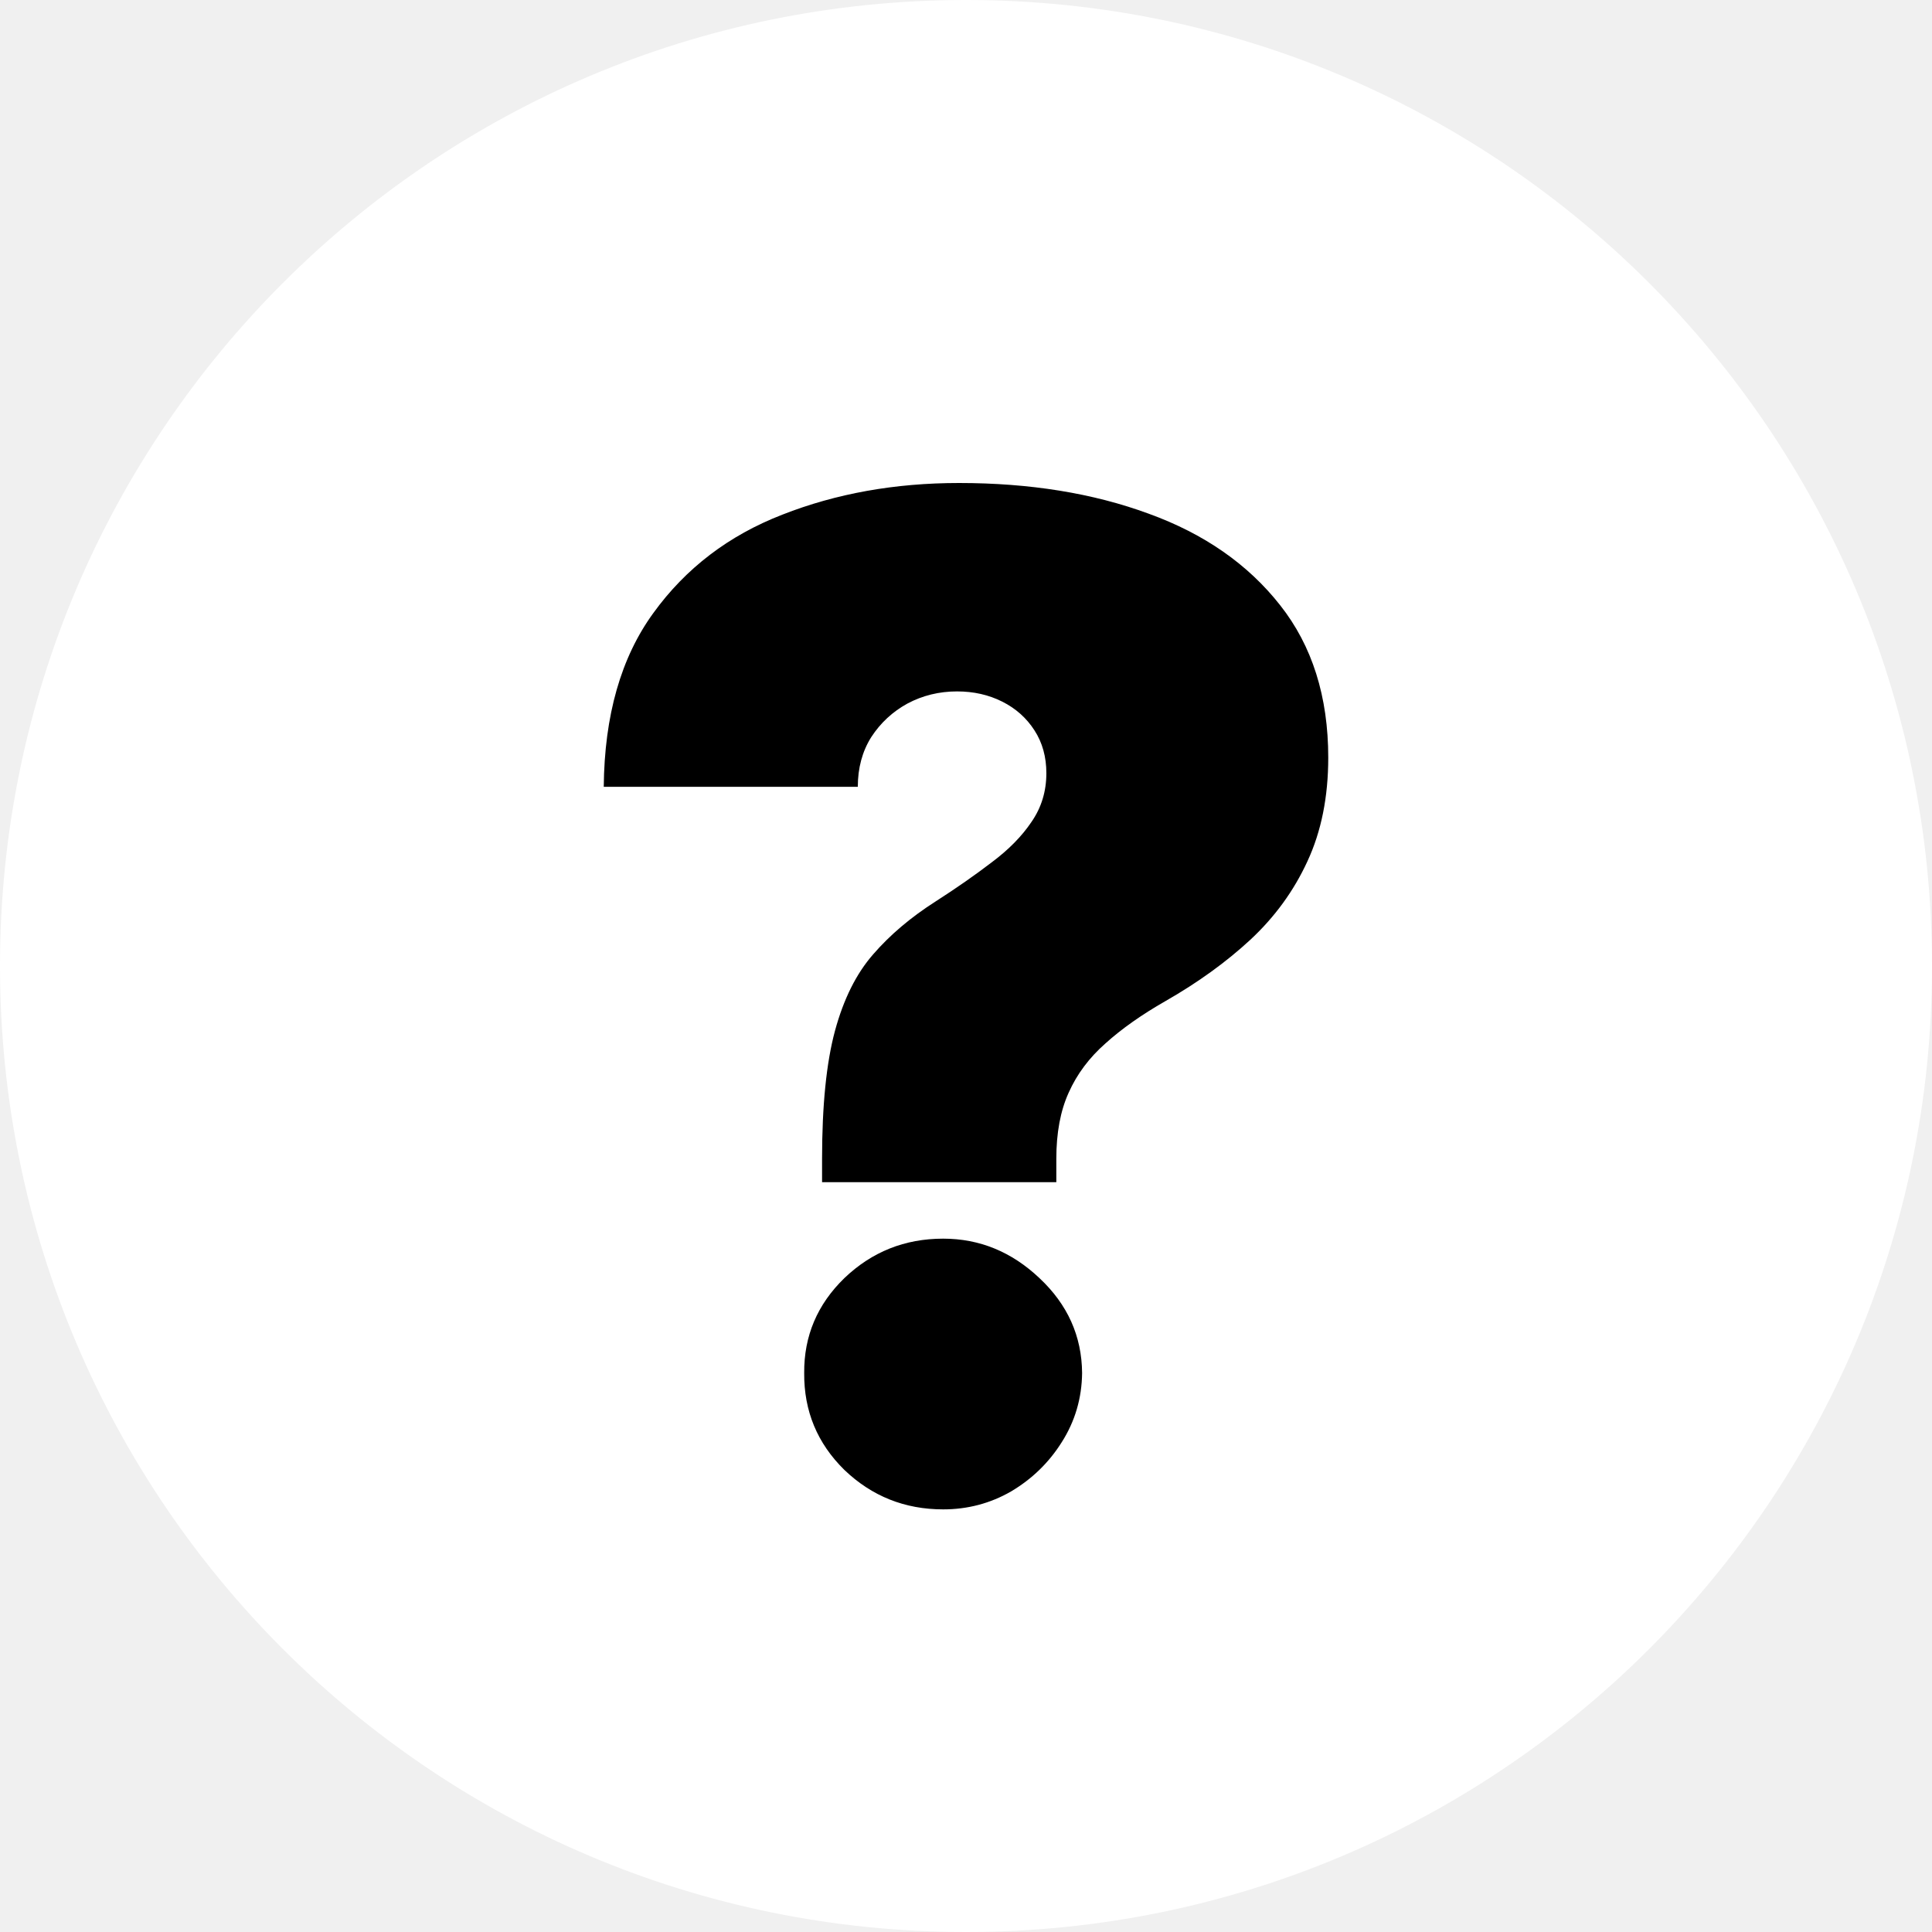
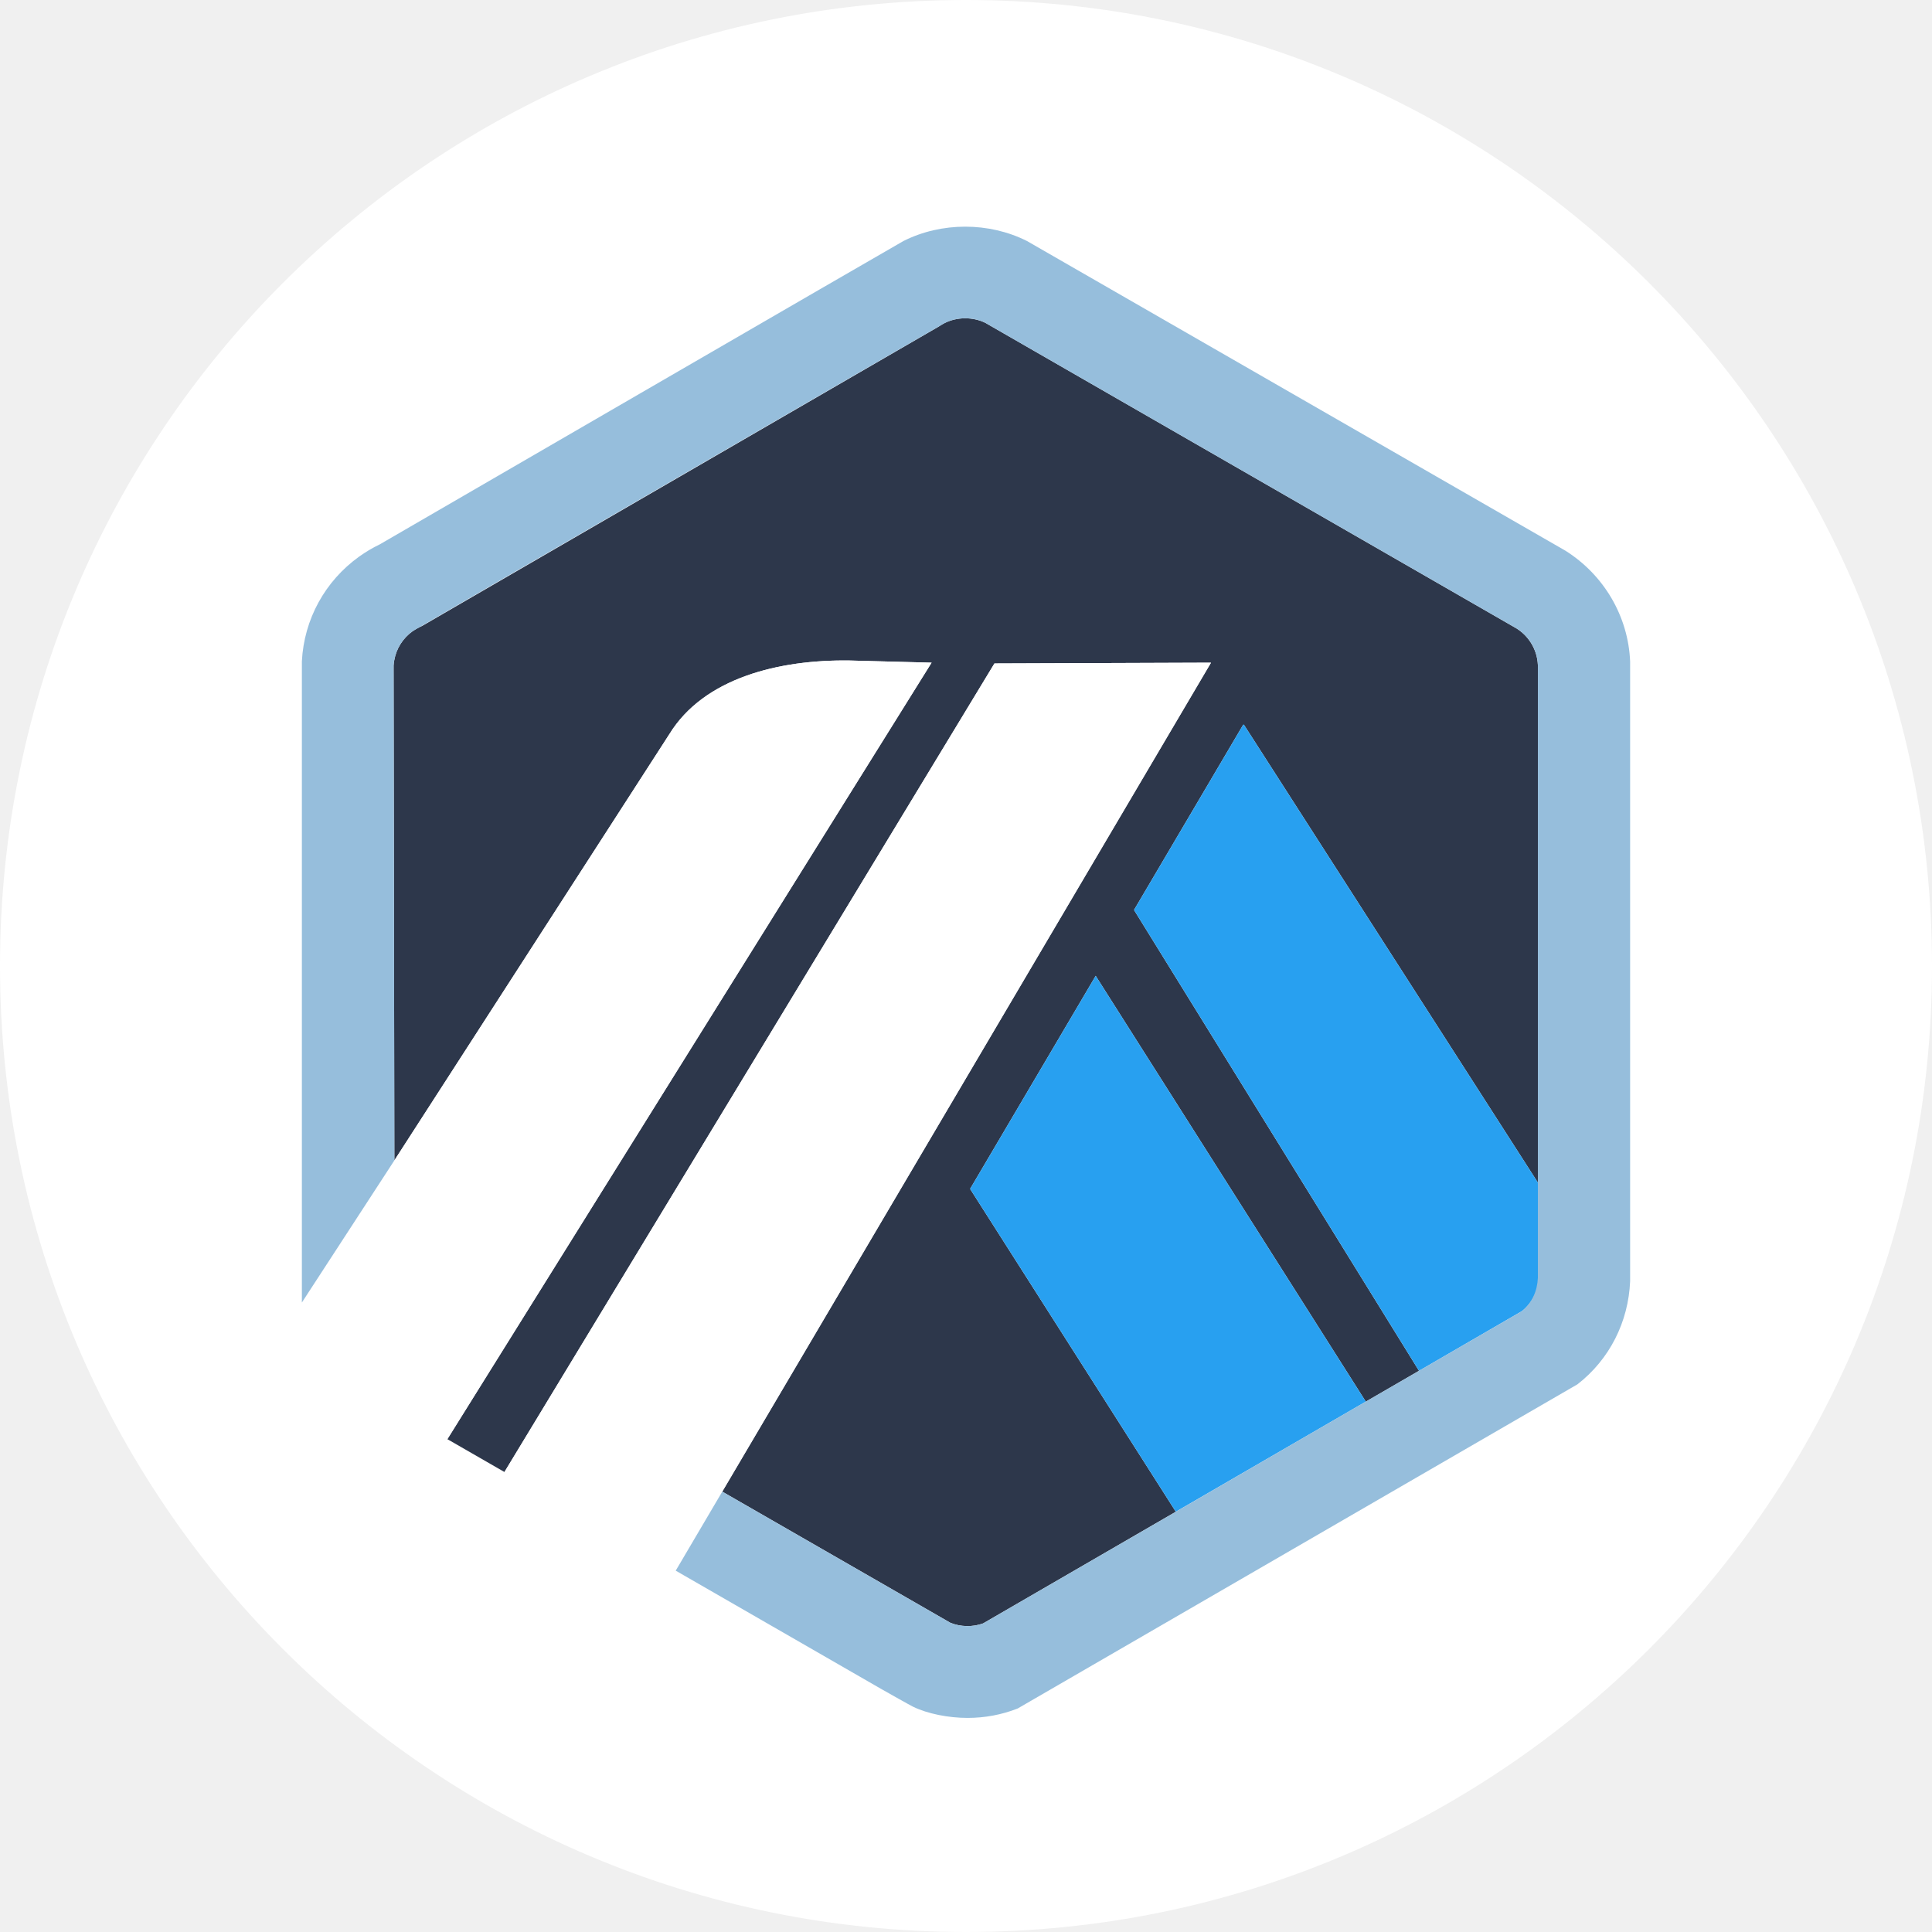
<svg xmlns="http://www.w3.org/2000/svg" width="32" height="32" viewBox="0 0 32 32" fill="none">
  <g clip-path="url(#clip0_209_1914)">
    <path d="M16 32C24.837 32 32 24.837 32 16C32 7.163 24.837 0 16 0C7.163 0 0 7.163 0 16C0 24.837 7.163 32 16 32Z" fill="white" />
    <path fill-rule="evenodd" clip-rule="evenodd" d="M17.2 12.9L20.8 10.8V15L17.2 12.9ZM20.8 21.9L16 24.7L11.2 21.9V17L16 19.8L20.8 17V21.9ZM11.2 10.8L14.8 12.9L11.2 15V10.8ZM16.6 13.9L20.2 16L16.6 18.1V13.9ZM15.4 18.1L11.8 16L15.4 13.9V18.1ZM20.2 9.8L16 12.2L11.8 9.8L16 7.3L20.2 9.8ZM10 9.4V22.5L16 25.9L22 22.5V9.4L16 6L10 9.4Z" fill="white" />
-     <path d="M13.616 19.581V19.194C13.616 18.306 13.688 17.599 13.83 17.073C13.973 16.546 14.184 16.124 14.463 15.806C14.742 15.484 15.085 15.194 15.49 14.935C15.841 14.71 16.153 14.492 16.427 14.282C16.707 14.073 16.926 13.85 17.085 13.613C17.249 13.376 17.331 13.107 17.331 12.806C17.331 12.538 17.266 12.301 17.134 12.097C17.003 11.893 16.825 11.734 16.6 11.621C16.375 11.508 16.126 11.452 15.852 11.452C15.556 11.452 15.282 11.519 15.03 11.653C14.784 11.788 14.584 11.973 14.43 12.21C14.282 12.446 14.208 12.72 14.208 13.032H10C10.011 11.85 10.285 10.89 10.822 10.153C11.359 9.411 12.071 8.868 12.959 8.524C13.847 8.175 14.822 8 15.885 8C17.058 8 18.104 8.169 19.025 8.508C19.945 8.841 20.671 9.347 21.203 10.024C21.734 10.696 22 11.538 22 12.548C22 13.199 21.885 13.771 21.655 14.266C21.43 14.755 21.115 15.188 20.71 15.565C20.31 15.935 19.841 16.274 19.304 16.581C18.91 16.806 18.578 17.04 18.31 17.282C18.041 17.519 17.838 17.79 17.701 18.097C17.564 18.398 17.496 18.763 17.496 19.194V19.581H13.616ZM15.622 25C14.986 25 14.441 24.782 13.986 24.347C13.537 23.906 13.315 23.371 13.32 22.742C13.315 22.129 13.537 21.605 13.986 21.169C14.441 20.734 14.986 20.516 15.622 20.516C16.225 20.516 16.756 20.734 17.216 21.169C17.682 21.605 17.918 22.129 17.923 22.742C17.918 23.161 17.805 23.543 17.586 23.887C17.373 24.226 17.093 24.497 16.748 24.702C16.403 24.901 16.027 25 15.622 25Z" fill="black" />
+     <path d="M18.783 15.072L20.597 11.994L25.486 19.609L25.488 21.07L25.472 11.014C25.461 10.768 25.33 10.543 25.122 10.411L16.32 5.347C16.114 5.246 15.853 5.247 15.647 5.35C15.619 5.364 15.593 5.379 15.568 5.396L15.538 5.415L6.993 10.367L6.96 10.382C6.918 10.401 6.875 10.426 6.834 10.455C6.672 10.571 6.564 10.743 6.53 10.936C6.524 10.965 6.521 10.995 6.519 11.025L6.532 19.22L11.086 12.161C11.66 11.225 12.909 10.924 14.069 10.94L15.43 10.976L7.41 23.837L8.355 24.381L16.471 10.989L20.058 10.976L11.963 24.706L15.337 26.646L15.74 26.878C15.91 26.948 16.111 26.951 16.283 26.889L25.209 21.716L23.503 22.705L18.783 15.072ZM19.475 25.039L16.068 19.692L18.148 16.163L22.622 23.215L19.475 25.039Z" fill="#2D374B" />
+     <path d="M16.068 19.692L19.475 25.039L22.622 23.215L18.148 16.163L16.068 19.692Z" fill="#28A0F0" />
+     <path d="M25.488 21.07L25.486 19.609L20.597 11.994L18.783 15.072L23.503 22.705L25.209 21.716C25.377 21.58 25.478 21.381 25.489 21.166L25.488 21.07Z" fill="#28A0F0" />
+     <path d="M5 22.449L7.41 23.837L15.43 10.976L14.069 10.94C12.909 10.924 11.66 11.225 11.086 12.161L6.532 19.22L5 21.574V22.449H5Z" fill="white" />
+     <path d="M20.058 10.976L16.471 10.989L8.355 24.381L11.192 26.015L11.963 24.706L20.058 10.976Z" fill="white" />
+     <path d="M27 10.958C26.97 10.207 26.564 9.521 25.928 9.121L17.01 3.992C16.38 3.675 15.594 3.675 14.964 3.992C14.889 4.03 6.291 9.016 6.291 9.016C6.172 9.073 6.058 9.141 5.95 9.218C5.382 9.625 5.036 10.258 5 10.953V21.574L6.532 19.22L6.519 11.025C6.521 10.995 6.524 10.965 6.53 10.936C6.564 10.743 6.672 10.571 6.834 10.455C6.875 10.426 15.619 5.364 15.647 5.351C15.853 5.247 16.114 5.246 16.32 5.347L25.122 10.411C25.33 10.543 25.461 10.768 25.472 11.014V21.166C25.462 21.381 25.377 21.58 25.209 21.716L23.503 22.705L22.622 23.215L19.475 25.04L16.283 26.889C16.111 26.951 15.91 26.948 15.74 26.878L11.963 24.706L11.192 26.015L14.586 27.969C14.698 28.032 14.798 28.089 14.88 28.135C15.007 28.206 15.094 28.254 15.124 28.269C15.365 28.386 15.712 28.454 16.025 28.454C16.312 28.454 16.591 28.402 16.856 28.298L26.127 22.929C26.659 22.517 26.972 21.895 27 21.221V10.958V10.958Z" fill="#96BEDC" />
  </g>
  <defs>
    <clipPath id="clip0_209_1914">
      <rect width="32" height="32" fill="white" />
    </clipPath>
  </defs>
</svg>
